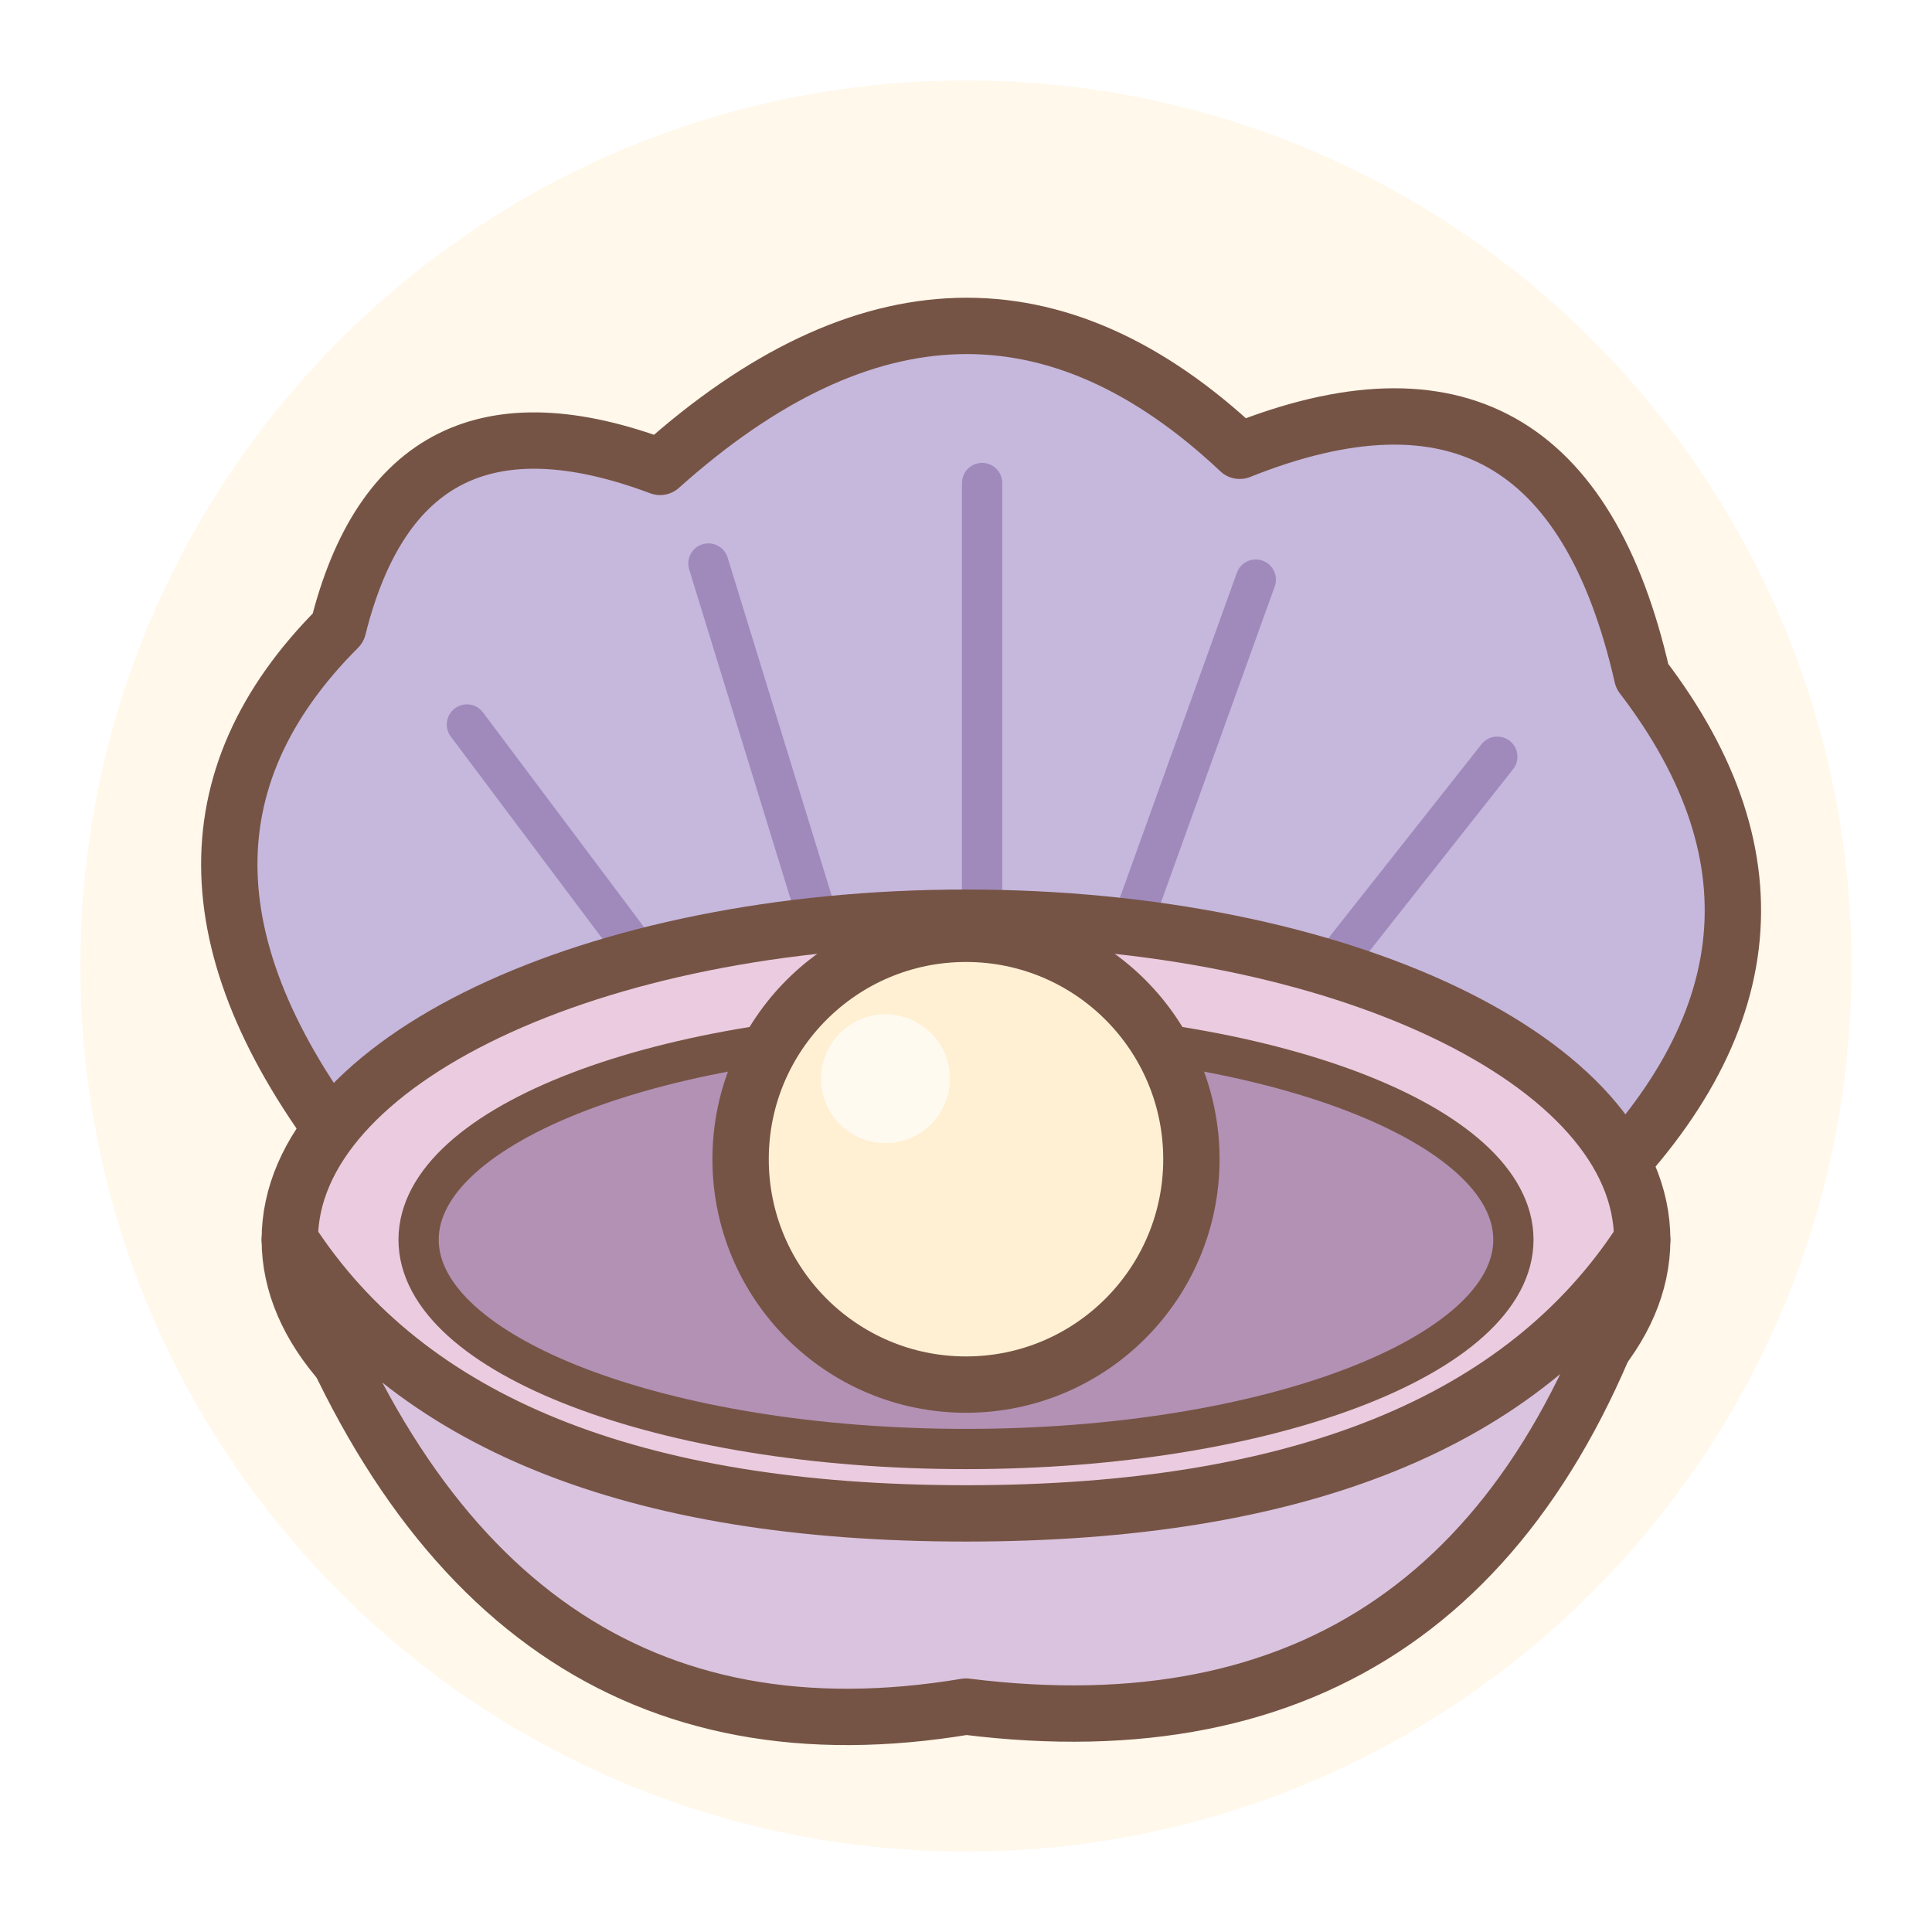
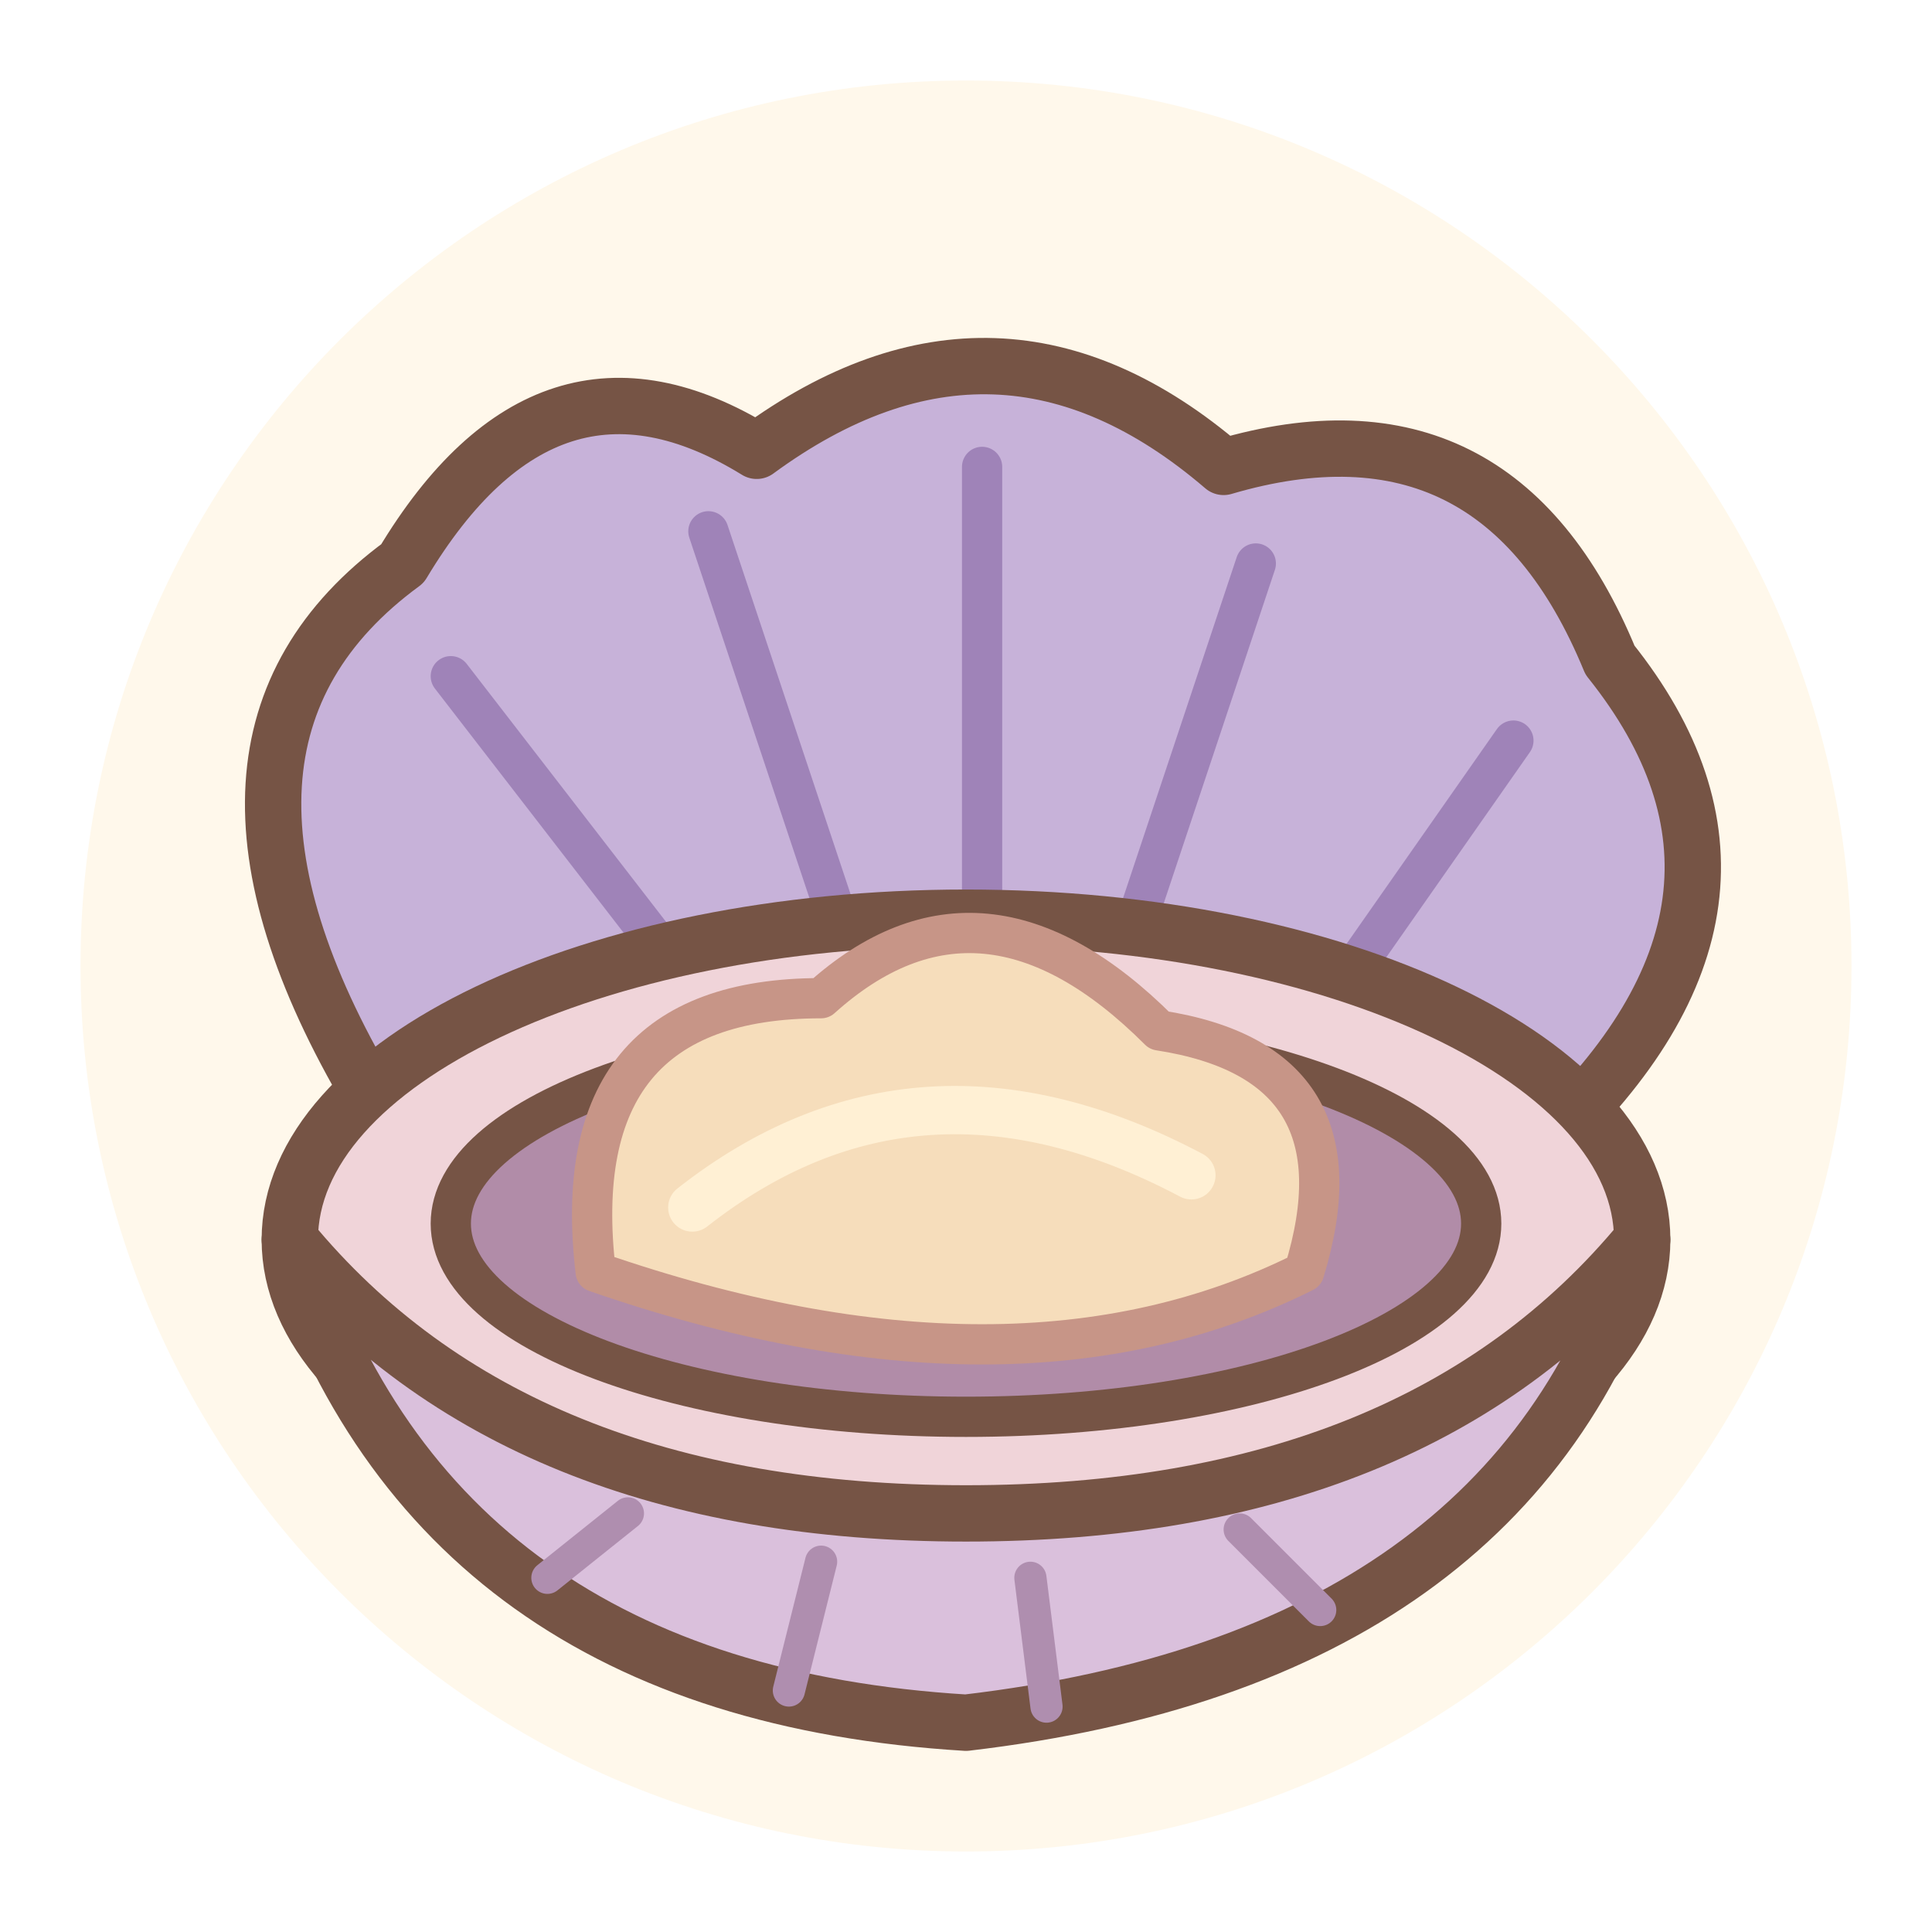
<svg xmlns="http://www.w3.org/2000/svg" viewBox="0 0 120 120" role="img" aria-labelledby="title">
  <circle cx="60" cy="60" r="55" fill="#fff8eb" />
  <g fill="none" stroke="#765445" stroke-width="3.5" stroke-linecap="round" stroke-linejoin="round">
-     <path d="M22 72 Q7 53 21 39 Q25 23 41 29 Q60 12 77 28 Q97 20 102 42 Q115 59 98 75Z" fill="#c6b7dd" />
-     <path d="M29 45 44 65 M44 35 52 61 M61 30V58 M78 36 69 61 M93 47 78 66" stroke="#a08abc" stroke-width="2.5" />
-     <ellipse cx="60" cy="77" rx="42" ry="20" fill="#ebcbdf" />
-     <ellipse cx="60" cy="77" rx="34" ry="13" fill="#b391b5" stroke-width="2.5" />
-     <circle cx="60" cy="72" r="14" fill="#fff0d4" />
-     <circle cx="55" cy="67" r="4" fill="#fffaf0" stroke="none" />
-     <path d="M18 77 Q30 111 60 106 Q92 110 102 77 Q91 94 60 94 Q29 94 18 77Z" fill="#dac3df" />
+     <path d="M23 68 Q10 46 25 35 Q34 20 47 28 Q62 17 76 29 Q93 24 100 41 Q112 56 96 71Z" fill="#c7b2d9" />
+     <path d="M28 42 45 64 M44 33 53 60 M61 29V59 M78 35 69 62 M94 46 80 66" stroke="#9f83b8" stroke-width="2.5" />
+     <ellipse cx="60" cy="77" rx="42" ry="20" fill="#f0d4d9" />
+     <ellipse cx="60" cy="76" rx="32" ry="12" fill="#b18ca8" stroke-width="2.5" />
+     <path d="M37 79 Q35 62 51 62 Q61 53 72 64 Q85 66 81 79 Q63 88 37 79Z" fill="#f6ddbb" stroke="#c79587" stroke-width="2.5" />
+     <path d="M43 75 Q57 64 74 73" stroke="#fff0d4" stroke-width="3" />
+     <path d="M18 77 Q27 105 60 107 Q94 103 102 77 Q88 94 60 94 Q32 94 18 77Z" fill="#dac0dc" />
+     <path d="M34 98 39 94 M49 105 51 97 M65 106 64 98 M82 100 77 95" stroke="#af8eaf" stroke-width="2" />
  </g>
</svg>
